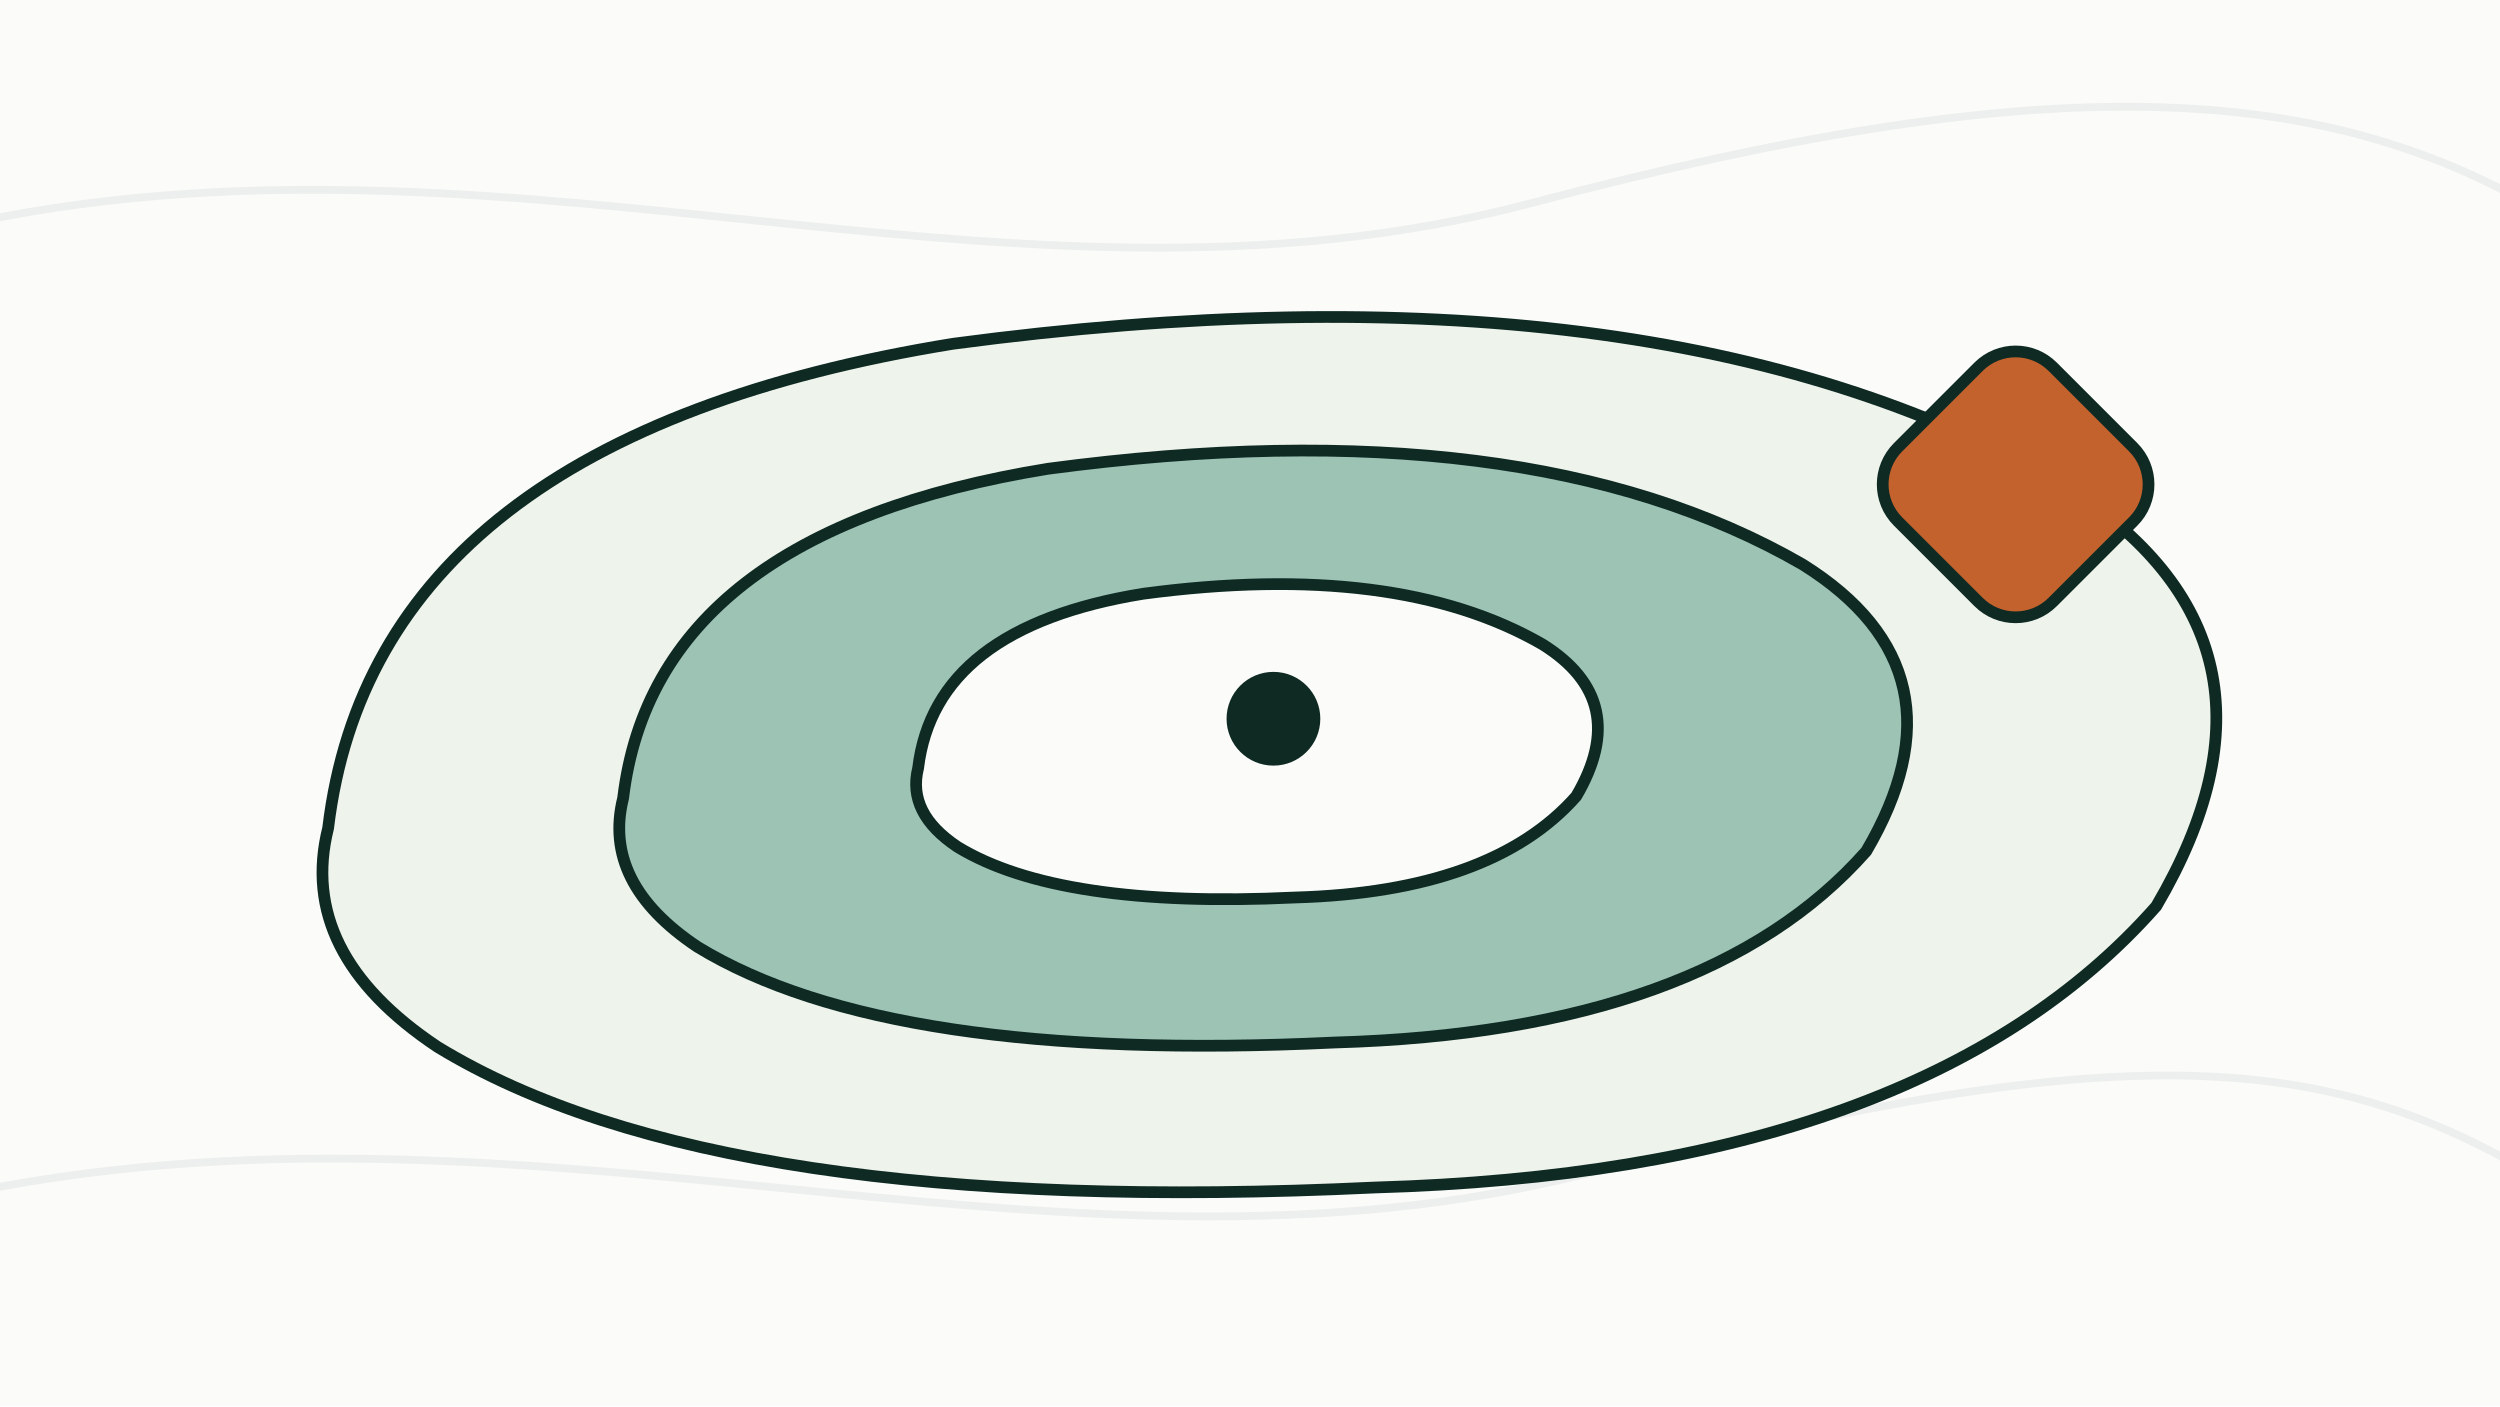
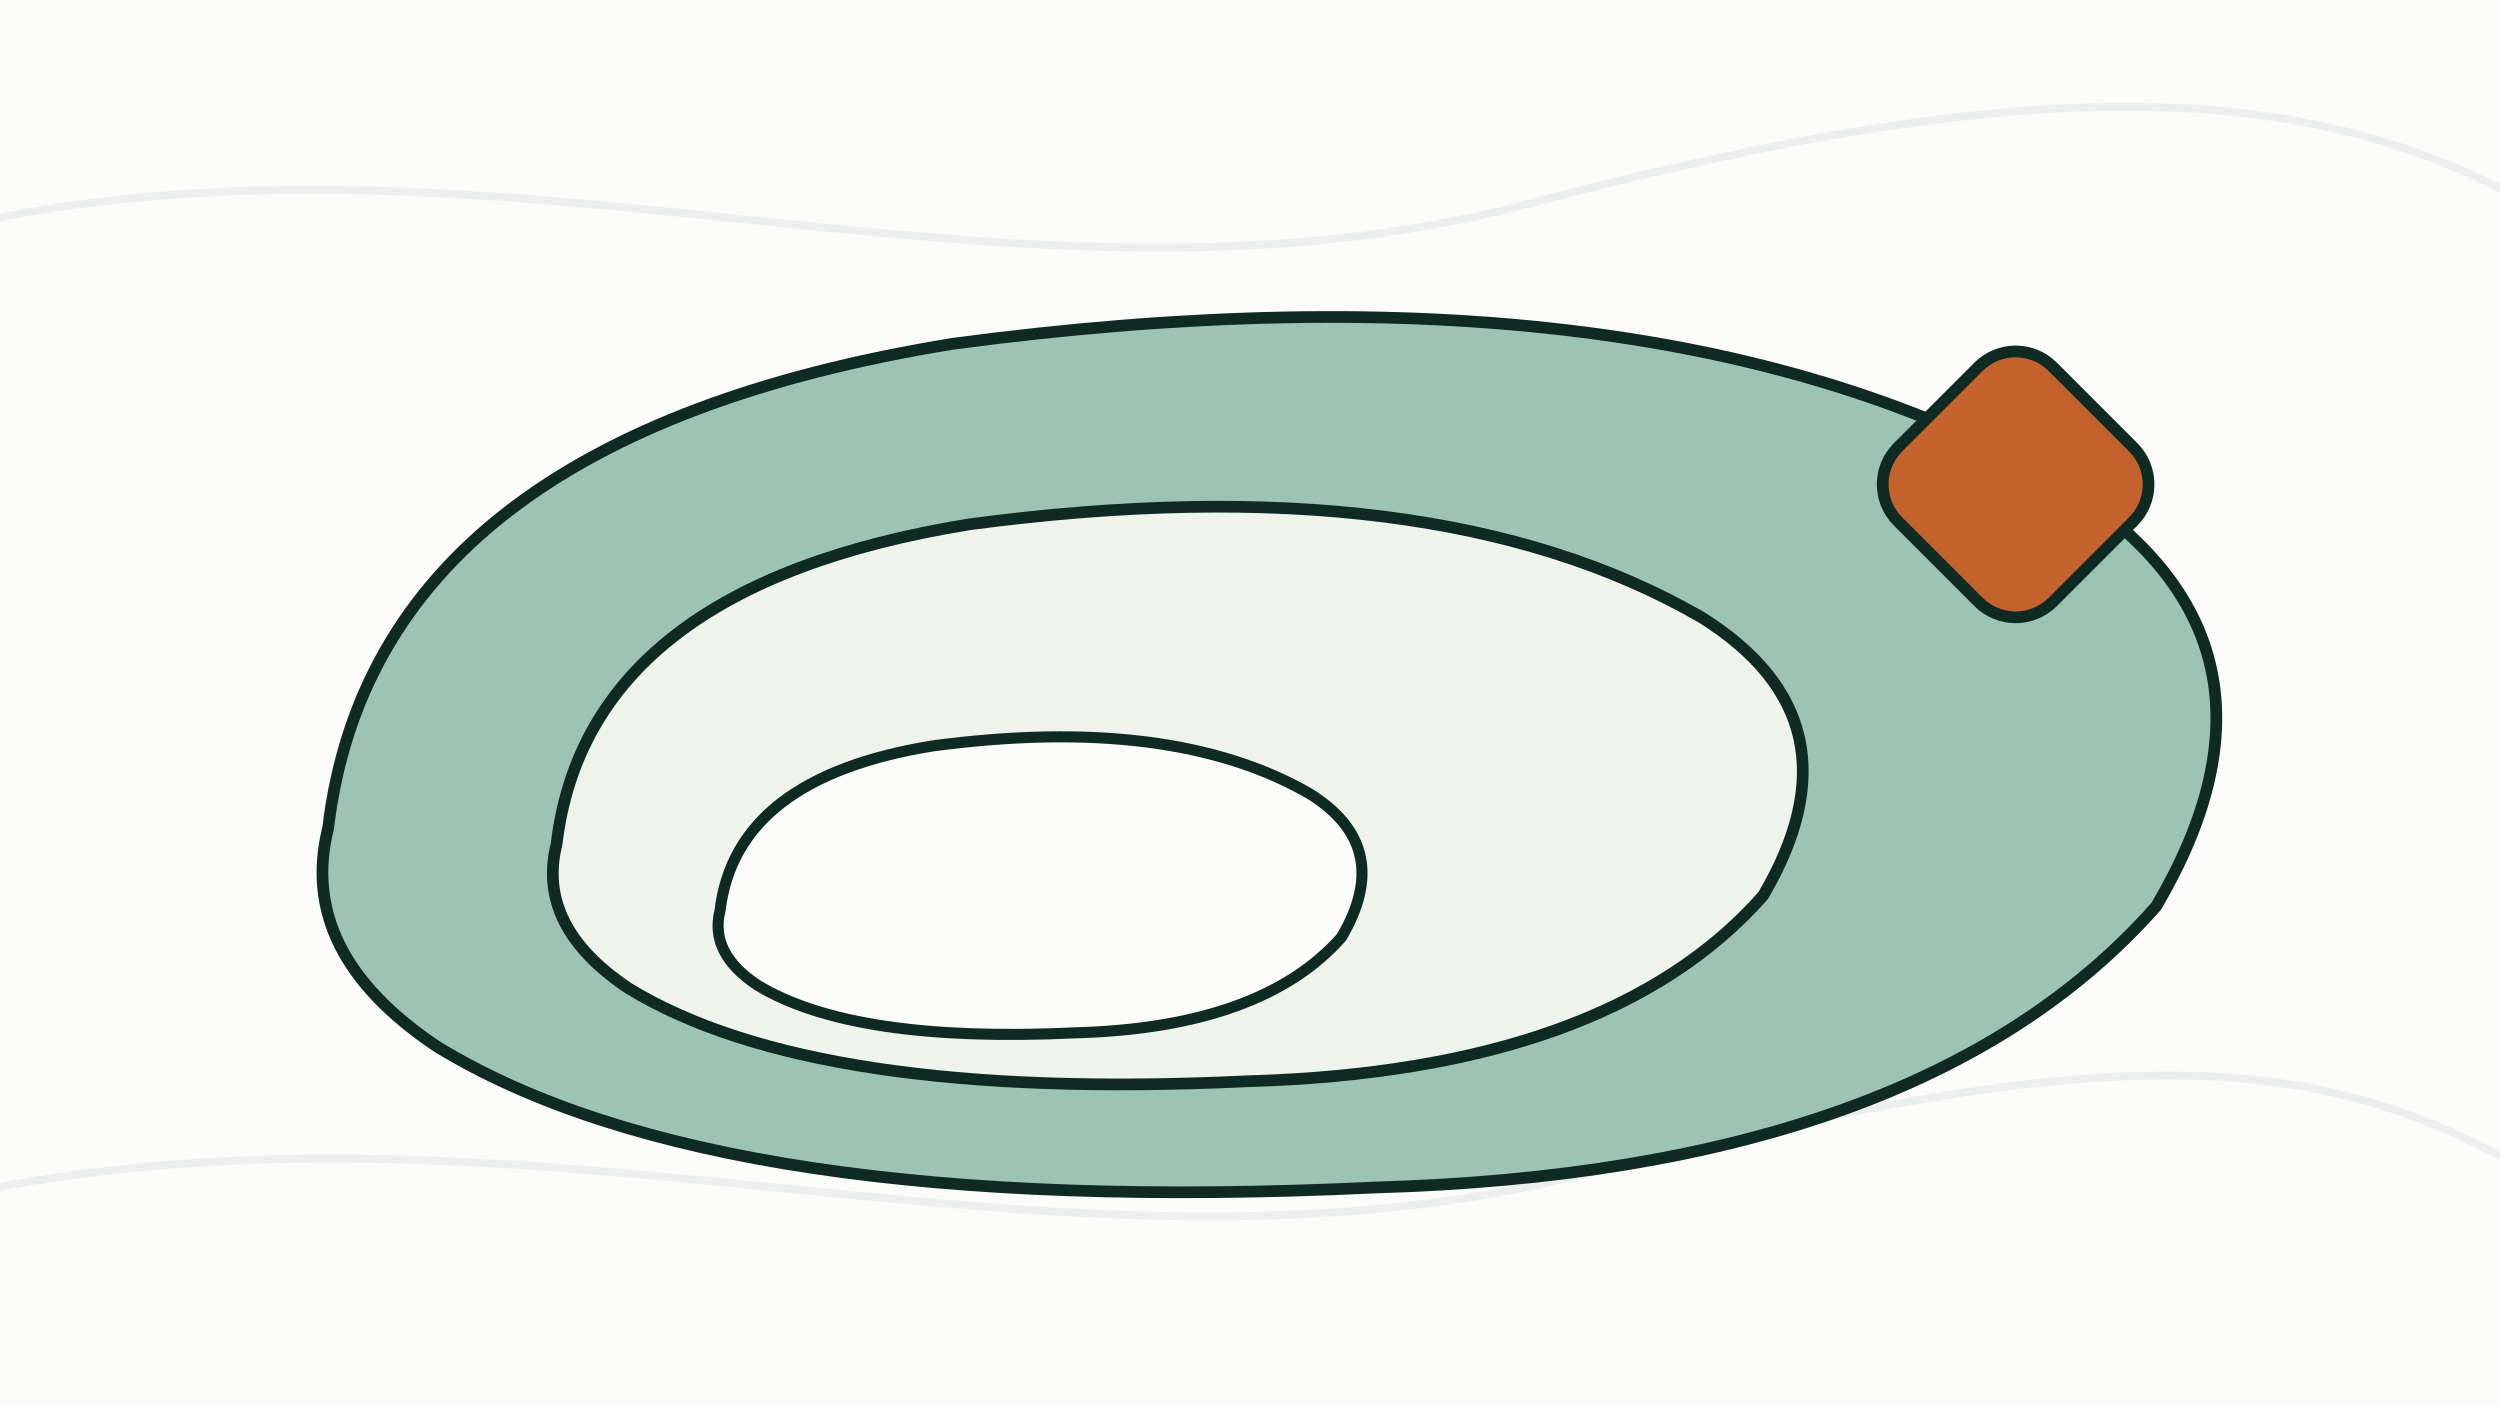
<svg xmlns="http://www.w3.org/2000/svg" viewBox="0 0 320 180" role="img">
  <rect width="320" height="180" fill="#FBFCFA" />
  <g fill="none" stroke="#0E2A23" stroke-opacity="0.06" stroke-width="1">
    <path d="M-10 30 C 62 12, 128 44, 196 26 S 300 10, 330 30" />
    <path d="M-10 154 C 66 136, 134 168, 204 150 S 300 134, 330 154" />
  </g>
-   <path d="M42 106 Q48 56 122 44 Q212 32 264 62 Q296 82 276 116 Q246 150 176 152 Q92 156 56 134 Q38 122 42 106 Z" fill="#EEF3EC" stroke="#0E2A23" stroke-width="1.5" stroke-linejoin="round" />
-   <g transform="translate(160 94) scale(0.68) translate(-160 -94)">
-     <path d="M42 106 Q48 56 122 44 Q212 32 264 62 Q296 82 276 116 Q246 150 176 152 Q92 156 56 134 Q38 122 42 106 Z" fill="#9CC3B4" stroke="#0E2A23" stroke-width="2.21" stroke-linejoin="round" />
+   <path d="M42 106 Q48 56 122 44 Q212 32 264 62 Q296 82 276 116 Q246 150 176 152 Q92 156 56 134 Q38 122 42 106 Z" fill="#9CC3B4" stroke="#0E2A23" stroke-width="1.5" stroke-linejoin="round" />
+   <g transform="translate(128 112) scale(0.66) translate(-128 -112)">
+     <path d="M42 106 Q48 56 122 44 Q212 32 264 62 Q296 82 276 116 Q246 150 176 152 Q92 156 56 134 Q38 122 42 106 Z" fill="#EEF3EC" stroke="#0E2A23" stroke-width="2.27" stroke-linejoin="round" />
  </g>
-   <g transform="translate(160 94) scale(0.36) translate(-160 -94)">
+   <g transform="translate(118 122) scale(0.34) translate(-118 -122)">
    <path d="M42 106 Q48 56 122 44 Q212 32 264 62 Q296 82 276 116 Q246 150 176 152 Q92 156 56 134 Q38 122 42 106 Z" fill="#FBFCFA" stroke="#0E2A23" stroke-width="4.17" stroke-linejoin="round" />
  </g>
-   <circle cx="163" cy="92" r="6" fill="#0E2A23" />
  <rect x="-14" y="-14" width="28" height="28" rx="6.72" transform="translate(258 62) rotate(45)" fill="#C4622D" stroke="#0E2A23" stroke-width="1.5" />
</svg>
